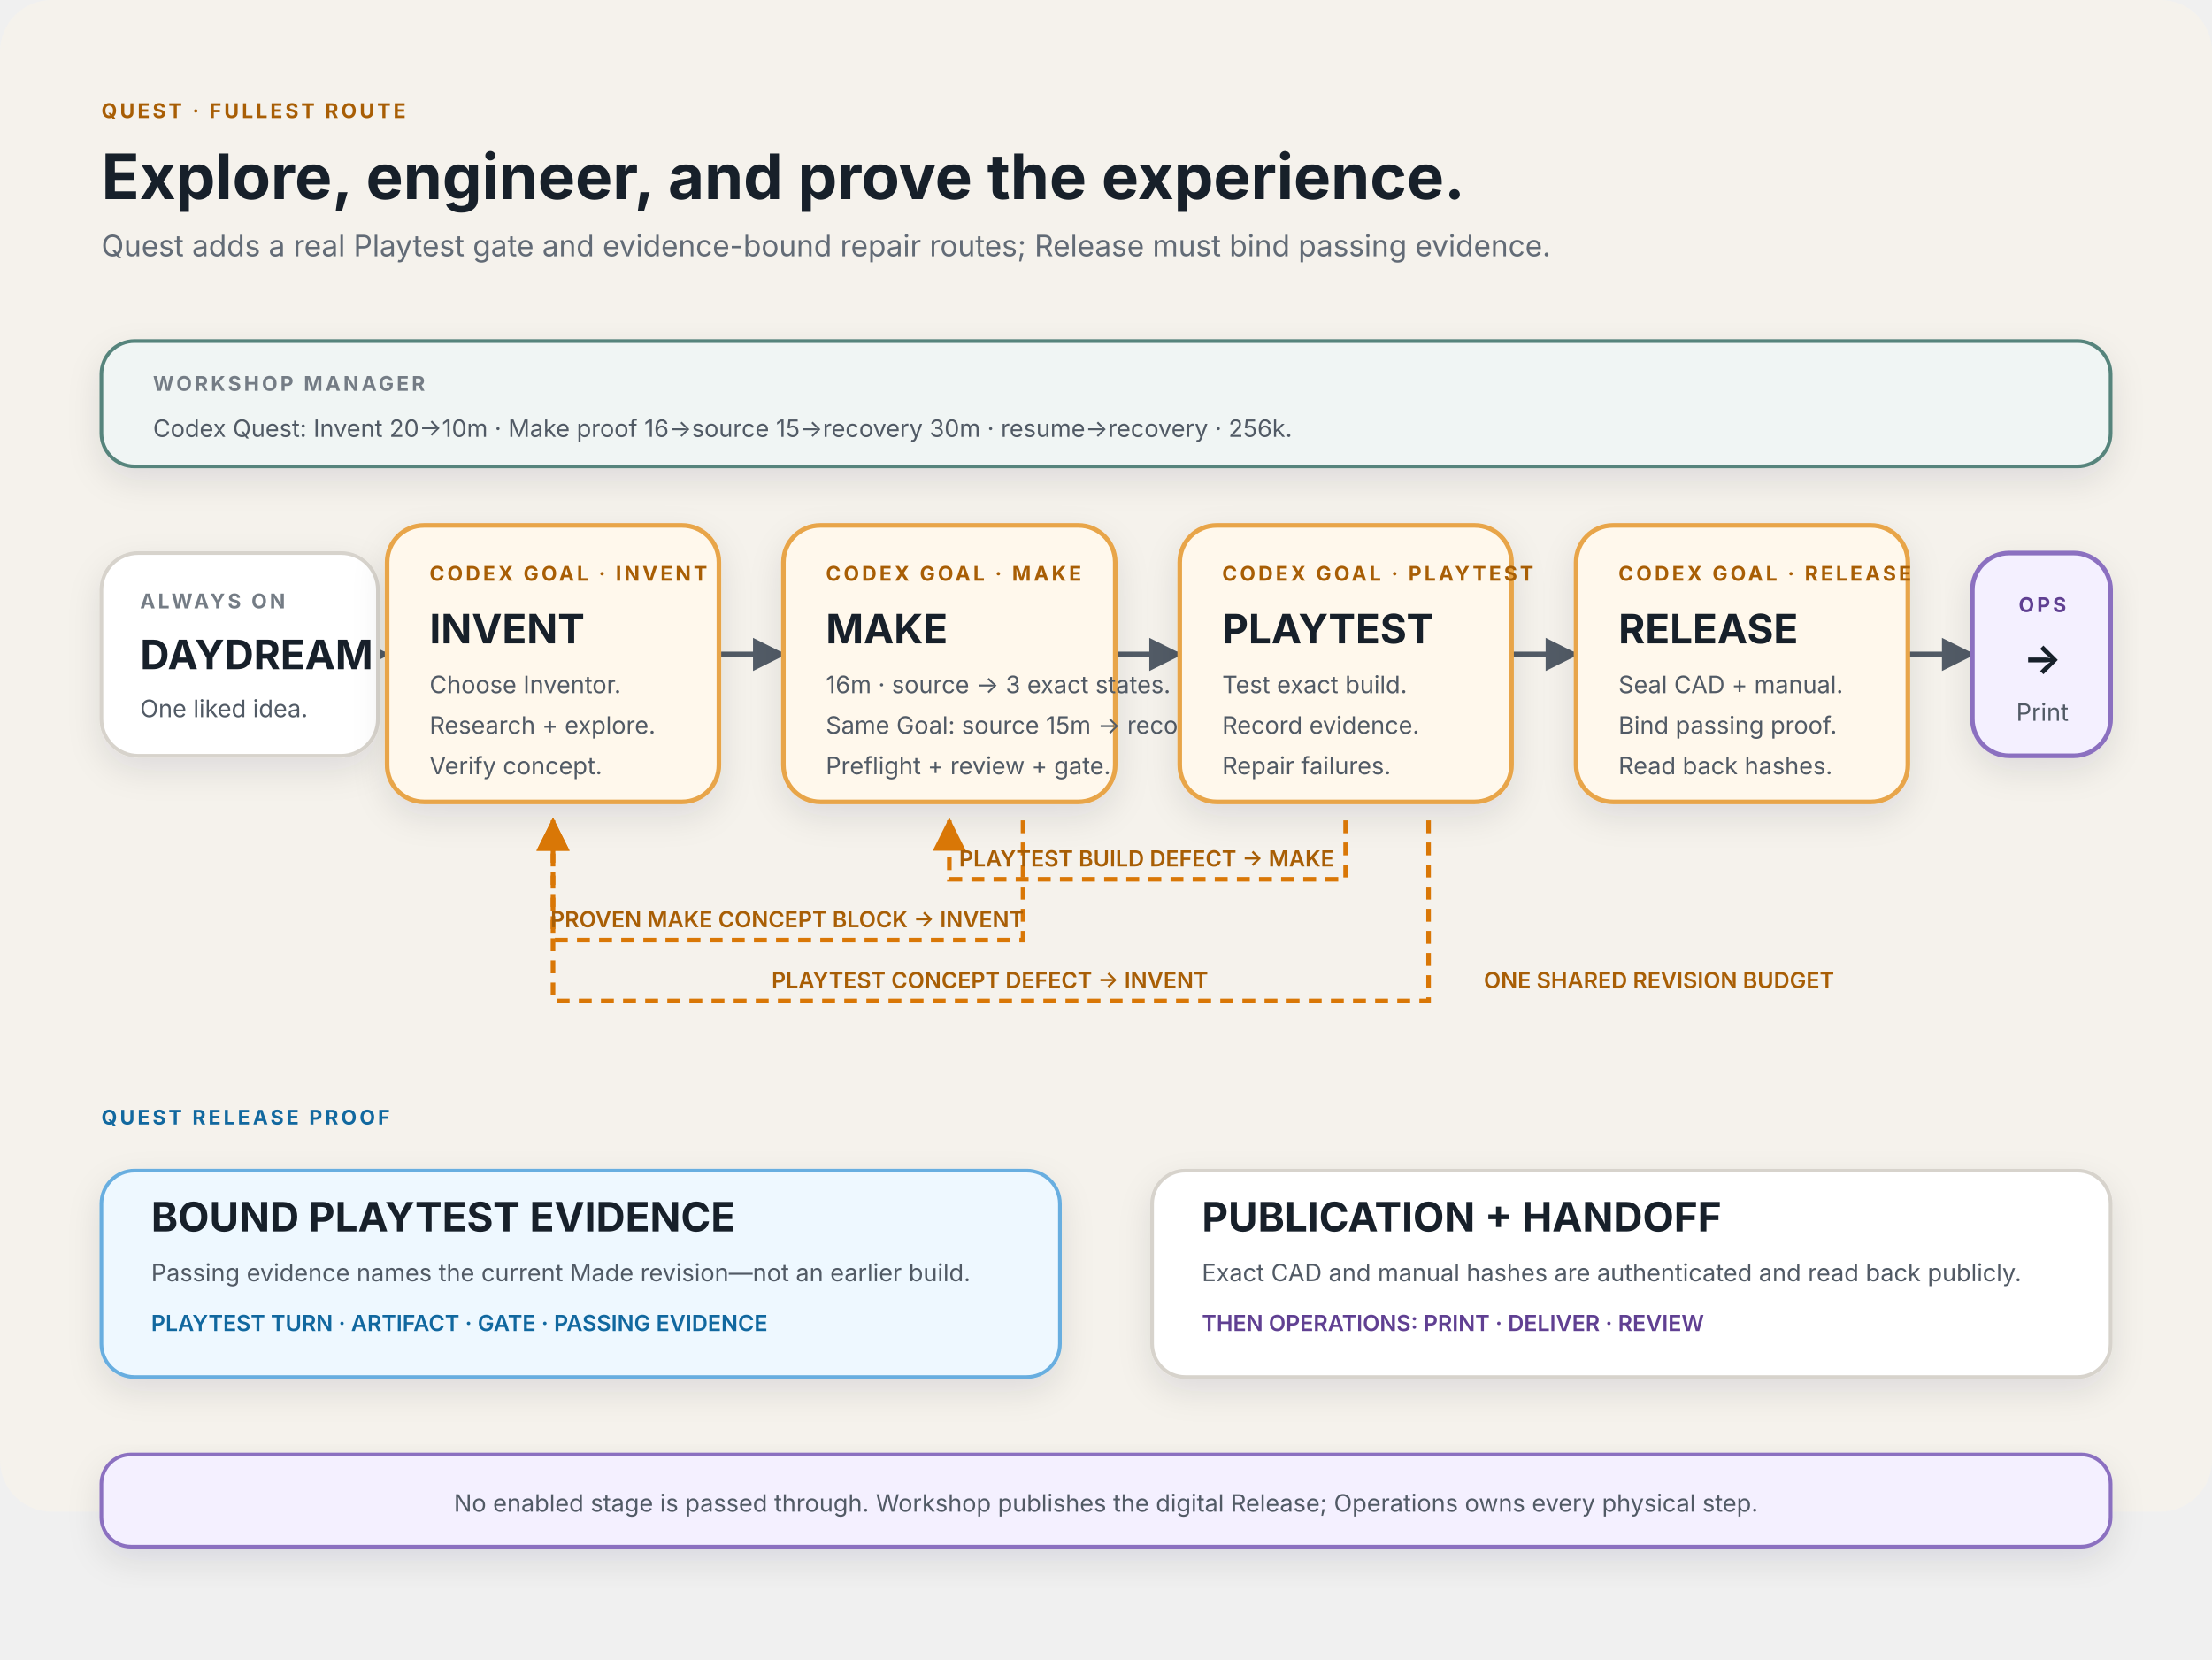
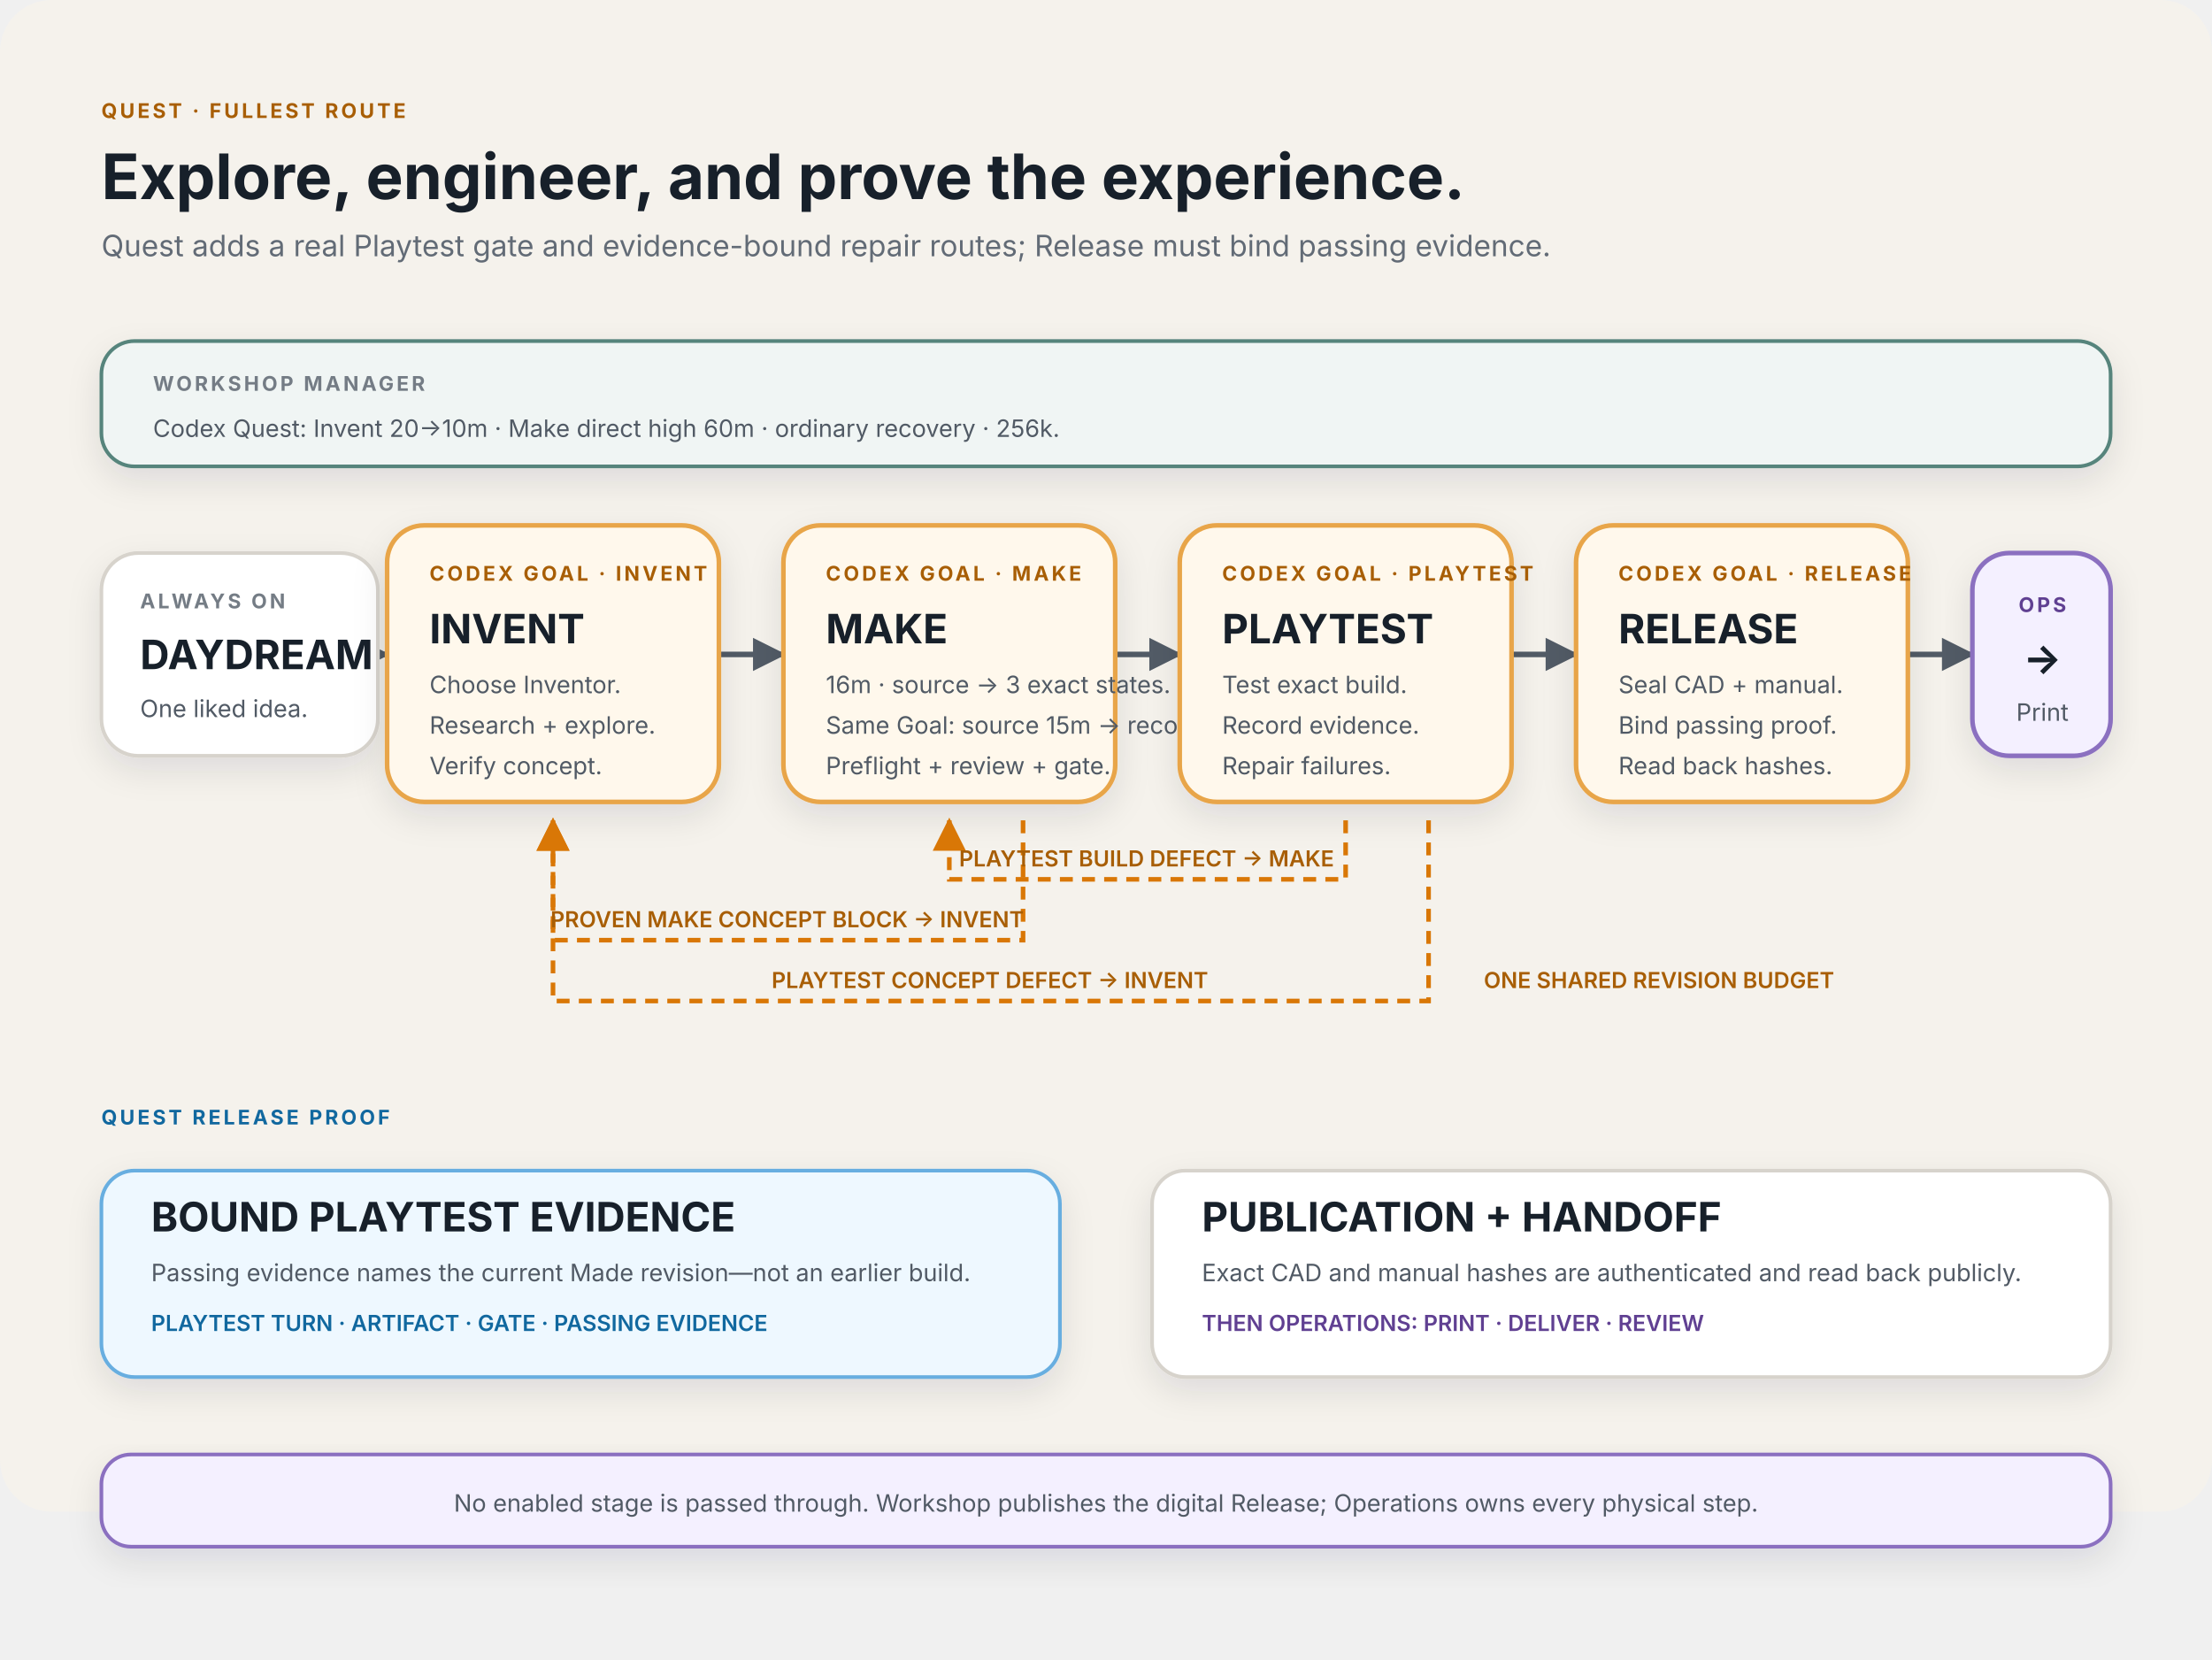
<svg xmlns="http://www.w3.org/2000/svg" viewBox="0 0 1200 900" role="img" aria-labelledby="title description">
  <defs>
    <filter id="shadow" x="-20%" y="-25%" width="140%" height="170%">
      <feDropShadow dx="0" dy="7" stdDeviation="9" flood-color="#17202a" flood-opacity="0.10" />
    </filter>
    <marker id="arrow" viewBox="0 0 12 12" markerWidth="18" markerHeight="18" refX="11" refY="6" orient="auto" markerUnits="userSpaceOnUse" overflow="visible">
      <polygon points="0,0 12,6 0,12" fill="#525b66" />
    </marker>
    <marker id="arrow-repair" viewBox="0 0 12 12" markerWidth="18" markerHeight="18" refX="11" refY="6" orient="auto" markerUnits="userSpaceOnUse" overflow="visible">
      <polygon points="0,0 12,6 0,12" fill="#d97706" />
    </marker>
    <style>
      .title { font: 700 34px -apple-system, BlinkMacSystemFont, "Segoe UI", sans-serif; fill: #17202a; }
      .subtitle { font: 400 16px -apple-system, BlinkMacSystemFont, "Segoe UI", sans-serif; fill: #626b76; }
      .eyebrow { font: 700 11px -apple-system, BlinkMacSystemFont, "Segoe UI", sans-serif; letter-spacing: 1.5px; fill: #747c85; }
      .heading { font: 700 22px -apple-system, BlinkMacSystemFont, "Segoe UI", sans-serif; fill: #17202a; }
      .body { font: 400 13px -apple-system, BlinkMacSystemFont, "Segoe UI", sans-serif; fill: #515a65; }
      .small { font: 600 12px -apple-system, BlinkMacSystemFont, "Segoe UI", sans-serif; fill: #626b76; }
      .route { fill: none; stroke: #525b66; stroke-width: 3; marker-end: url(#arrow); }
      .repair { fill: none; stroke: #d97706; stroke-width: 2.5; stroke-dasharray: 7 5; marker-end: url(#arrow-repair); }
      .node { fill: #ffffff; stroke: #d7d3cc; stroke-width: 2; }
      .manager { fill: #f0f5f4; stroke: #56847c; stroke-width: 2; }
      .active { fill: #fff8ec; stroke: #e8a548; stroke-width: 2.5; }
      .proof { fill: #eef8ff; stroke: #67aee0; stroke-width: 2; }
      .ops { fill: #f4f0ff; stroke: #8b6fc0; stroke-width: 2.5; }
      .orange { fill: #a85e05; }
      .blue { fill: #11689f; }
      .purple { fill: #604092; }
    </style>
  </defs>
  <rect width="1200" height="820" rx="28" fill="#f5f2ec" />
  <text x="55" y="64" class="eyebrow orange">QUEST · FULLEST ROUTE</text>
  <text x="55" y="108" class="title">Explore, engineer, and prove the experience.</text>
  <text x="55" y="139" class="subtitle">Quest adds a real Playtest gate and evidence-bound repair routes; Release must bind passing evidence.</text>
  <g filter="url(#shadow)">
    <rect x="55" y="185" width="1090" height="68" rx="18" class="manager" />
  </g>
  <text x="83" y="212" class="eyebrow" fill="#376b61">WORKSHOP MANAGER</text>
-   <text x="83" y="237" class="body">Codex Quest: Invent 20→10m · Make proof 16→source 15→recovery 30m · resume→recovery · 256k.</text>
+   <text x="83" y="237" class="body">Codex Quest: Invent 20→10m · Make direct high 60m · ordinary recovery · 256k.</text>
  <path class="route" d="M 205 355 H 210" />
  <path class="route" d="M 390 355 H 425" />
  <path class="route" d="M 605 355 H 640" />
  <path class="route" d="M 820 355 H 855" />
  <path class="route" d="M 1035 355 H 1070" />
  <g filter="url(#shadow)">
    <rect x="55" y="300" width="150" height="110" rx="20" class="node" />
  </g>
  <text x="76" y="330" class="eyebrow">ALWAYS ON</text>
  <text x="76" y="363" class="heading" style="font-size:22px">DAYDREAM</text>
  <text x="76" y="389" class="body">One liked idea.</text>
  <g filter="url(#shadow)">
    <rect x="210" y="285" width="180" height="150" rx="20" class="active" />
  </g>
  <text x="233" y="315" class="eyebrow orange">CODEX GOAL · INVENT</text>
  <text x="233" y="349" class="heading">INVENT</text>
  <text x="233" y="376" class="body">Choose Inventor.</text>
  <text x="233" y="398" class="body">Research + explore.</text>
  <text x="233" y="420" class="body">Verify concept.</text>
  <g filter="url(#shadow)">
    <rect x="425" y="285" width="180" height="150" rx="20" class="active" />
  </g>
  <text x="448" y="315" class="eyebrow orange">CODEX GOAL · MAKE</text>
  <text x="448" y="349" class="heading">MAKE</text>
  <text x="448" y="376" class="body">16m · source → 3 exact states.</text>
  <text x="448" y="398" class="body">Same Goal: source 15m → recovery; resume → recovery.</text>
  <text x="448" y="420" class="body">Preflight + review + gate.</text>
  <g filter="url(#shadow)">
    <rect x="640" y="285" width="180" height="150" rx="20" class="active" />
  </g>
  <text x="663" y="315" class="eyebrow orange">CODEX GOAL · PLAYTEST</text>
  <text x="663" y="349" class="heading">PLAYTEST</text>
  <text x="663" y="376" class="body">Test exact build.</text>
  <text x="663" y="398" class="body">Record evidence.</text>
  <text x="663" y="420" class="body">Repair failures.</text>
  <g filter="url(#shadow)">
    <rect x="855" y="285" width="180" height="150" rx="20" class="active" />
  </g>
  <text x="878" y="315" class="eyebrow orange">CODEX GOAL · RELEASE</text>
  <text x="878" y="349" class="heading">RELEASE</text>
  <text x="878" y="376" class="body">Seal CAD + manual.</text>
  <text x="878" y="398" class="body">Bind passing proof.</text>
  <text x="878" y="420" class="body">Read back hashes.</text>
  <g filter="url(#shadow)">
    <rect x="1070" y="300" width="75" height="110" rx="20" class="ops" />
  </g>
  <text x="1108" y="332" text-anchor="middle" class="eyebrow purple">OPS</text>
  <text x="1108" y="365" text-anchor="middle" class="heading">→</text>
  <text x="1108" y="391" text-anchor="middle" class="body">Print</text>
  <path class="repair" d="M 730 445 V 477 H 515 V 445" />
  <path class="repair" d="M 555 445 V 510 H 300 V 445" />
  <path class="repair" d="M 775 445 V 543 H 300 V 445" />
  <text x="622" y="470" text-anchor="middle" class="small orange">PLAYTEST BUILD DEFECT → MAKE</text>
  <text x="427" y="503" text-anchor="middle" class="small orange">PROVEN MAKE CONCEPT BLOCK → INVENT</text>
  <text x="537" y="536" text-anchor="middle" class="small orange">PLAYTEST CONCEPT DEFECT → INVENT</text>
  <text x="900" y="536" text-anchor="middle" class="small orange">ONE SHARED REVISION BUDGET</text>
  <text x="55" y="610" class="eyebrow blue">QUEST RELEASE PROOF</text>
  <g filter="url(#shadow)">
    <rect x="55" y="635" width="520" height="112" rx="18" class="proof" />
  </g>
  <text x="82" y="668" class="heading">BOUND PLAYTEST EVIDENCE</text>
  <text x="82" y="695" class="body">Passing evidence names the current Made revision—not an earlier build.</text>
  <text x="82" y="722" class="small blue">PLAYTEST TURN · ARTIFACT · GATE · PASSING EVIDENCE</text>
  <g filter="url(#shadow)">
    <rect x="625" y="635" width="520" height="112" rx="18" fill="#ffffff" stroke="#d7d3cc" stroke-width="2" />
  </g>
  <text x="652" y="668" class="heading">PUBLICATION + HANDOFF</text>
  <text x="652" y="695" class="body">Exact CAD and manual hashes are authenticated and read back publicly.</text>
  <text x="652" y="722" class="small purple">THEN OPERATIONS: PRINT · DELIVER · REVIEW</text>
  <g filter="url(#shadow)">
    <rect x="55" y="789" width="1090" height="50" rx="16" fill="#f4f0ff" stroke="#8b6fc0" stroke-width="2" />
  </g>
  <text x="600" y="820" text-anchor="middle" class="body">No enabled stage is passed through. Workshop publishes the digital Release; Operations owns every physical step.</text>
</svg>
